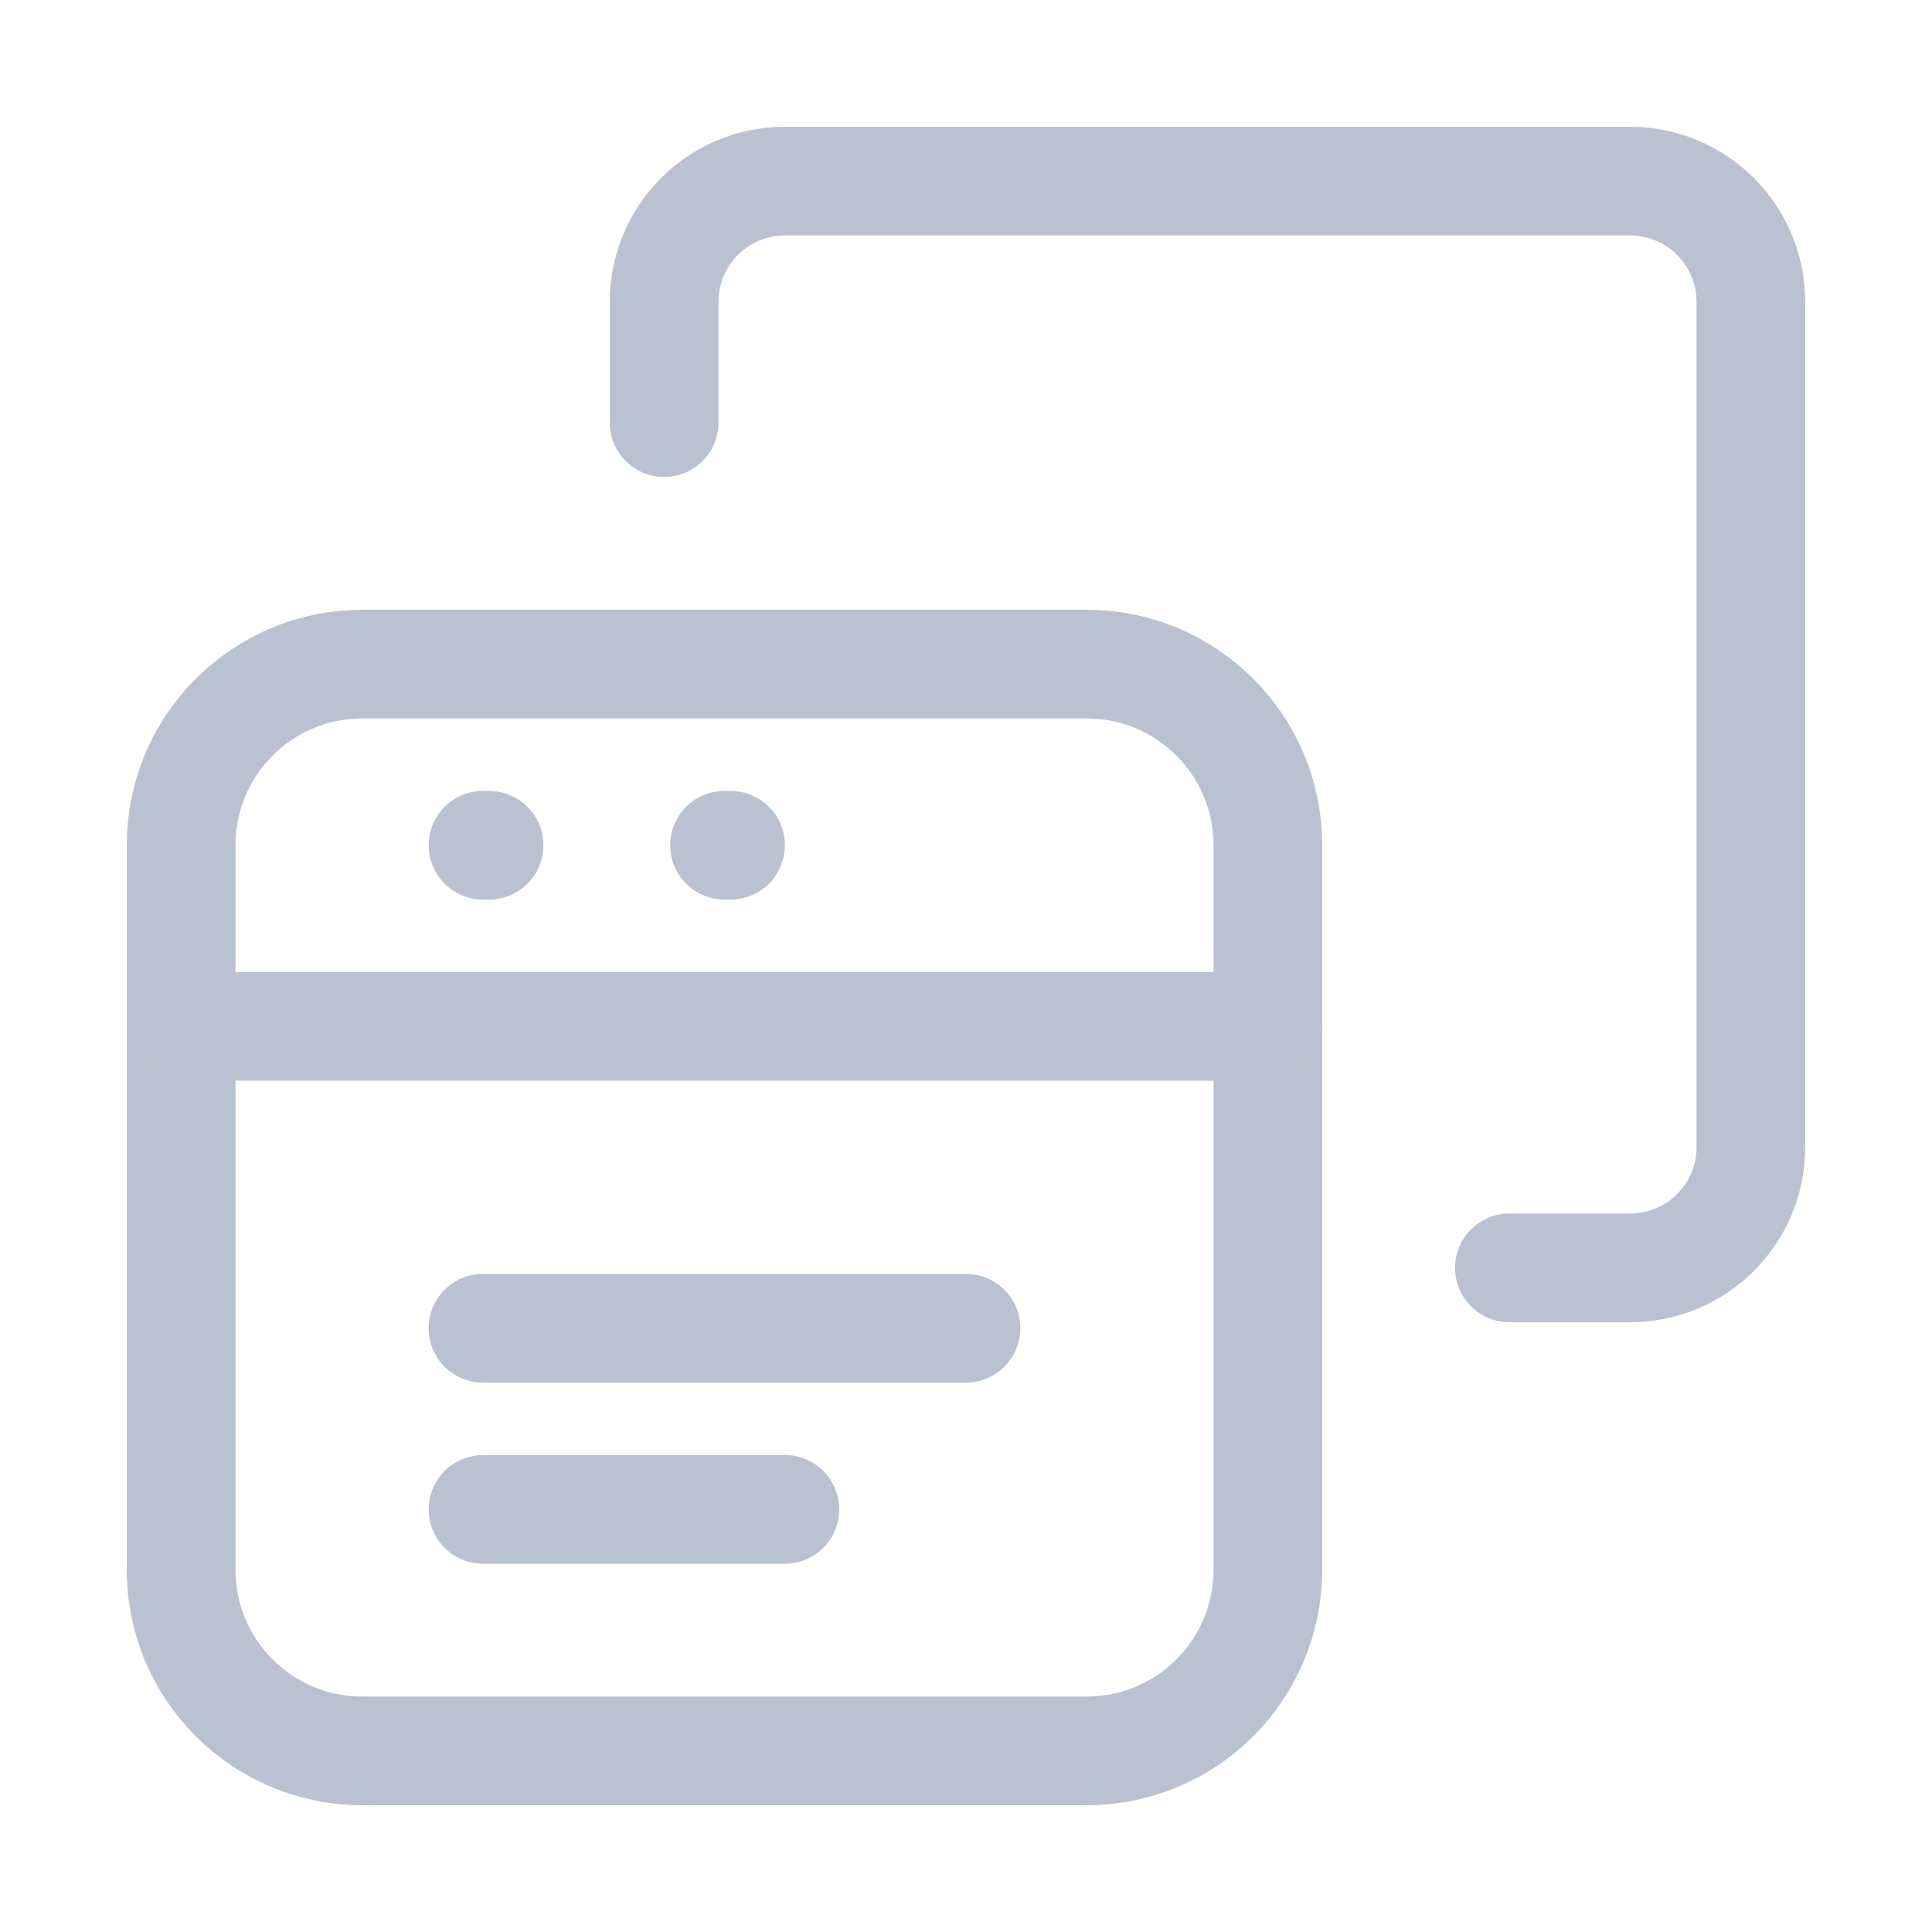
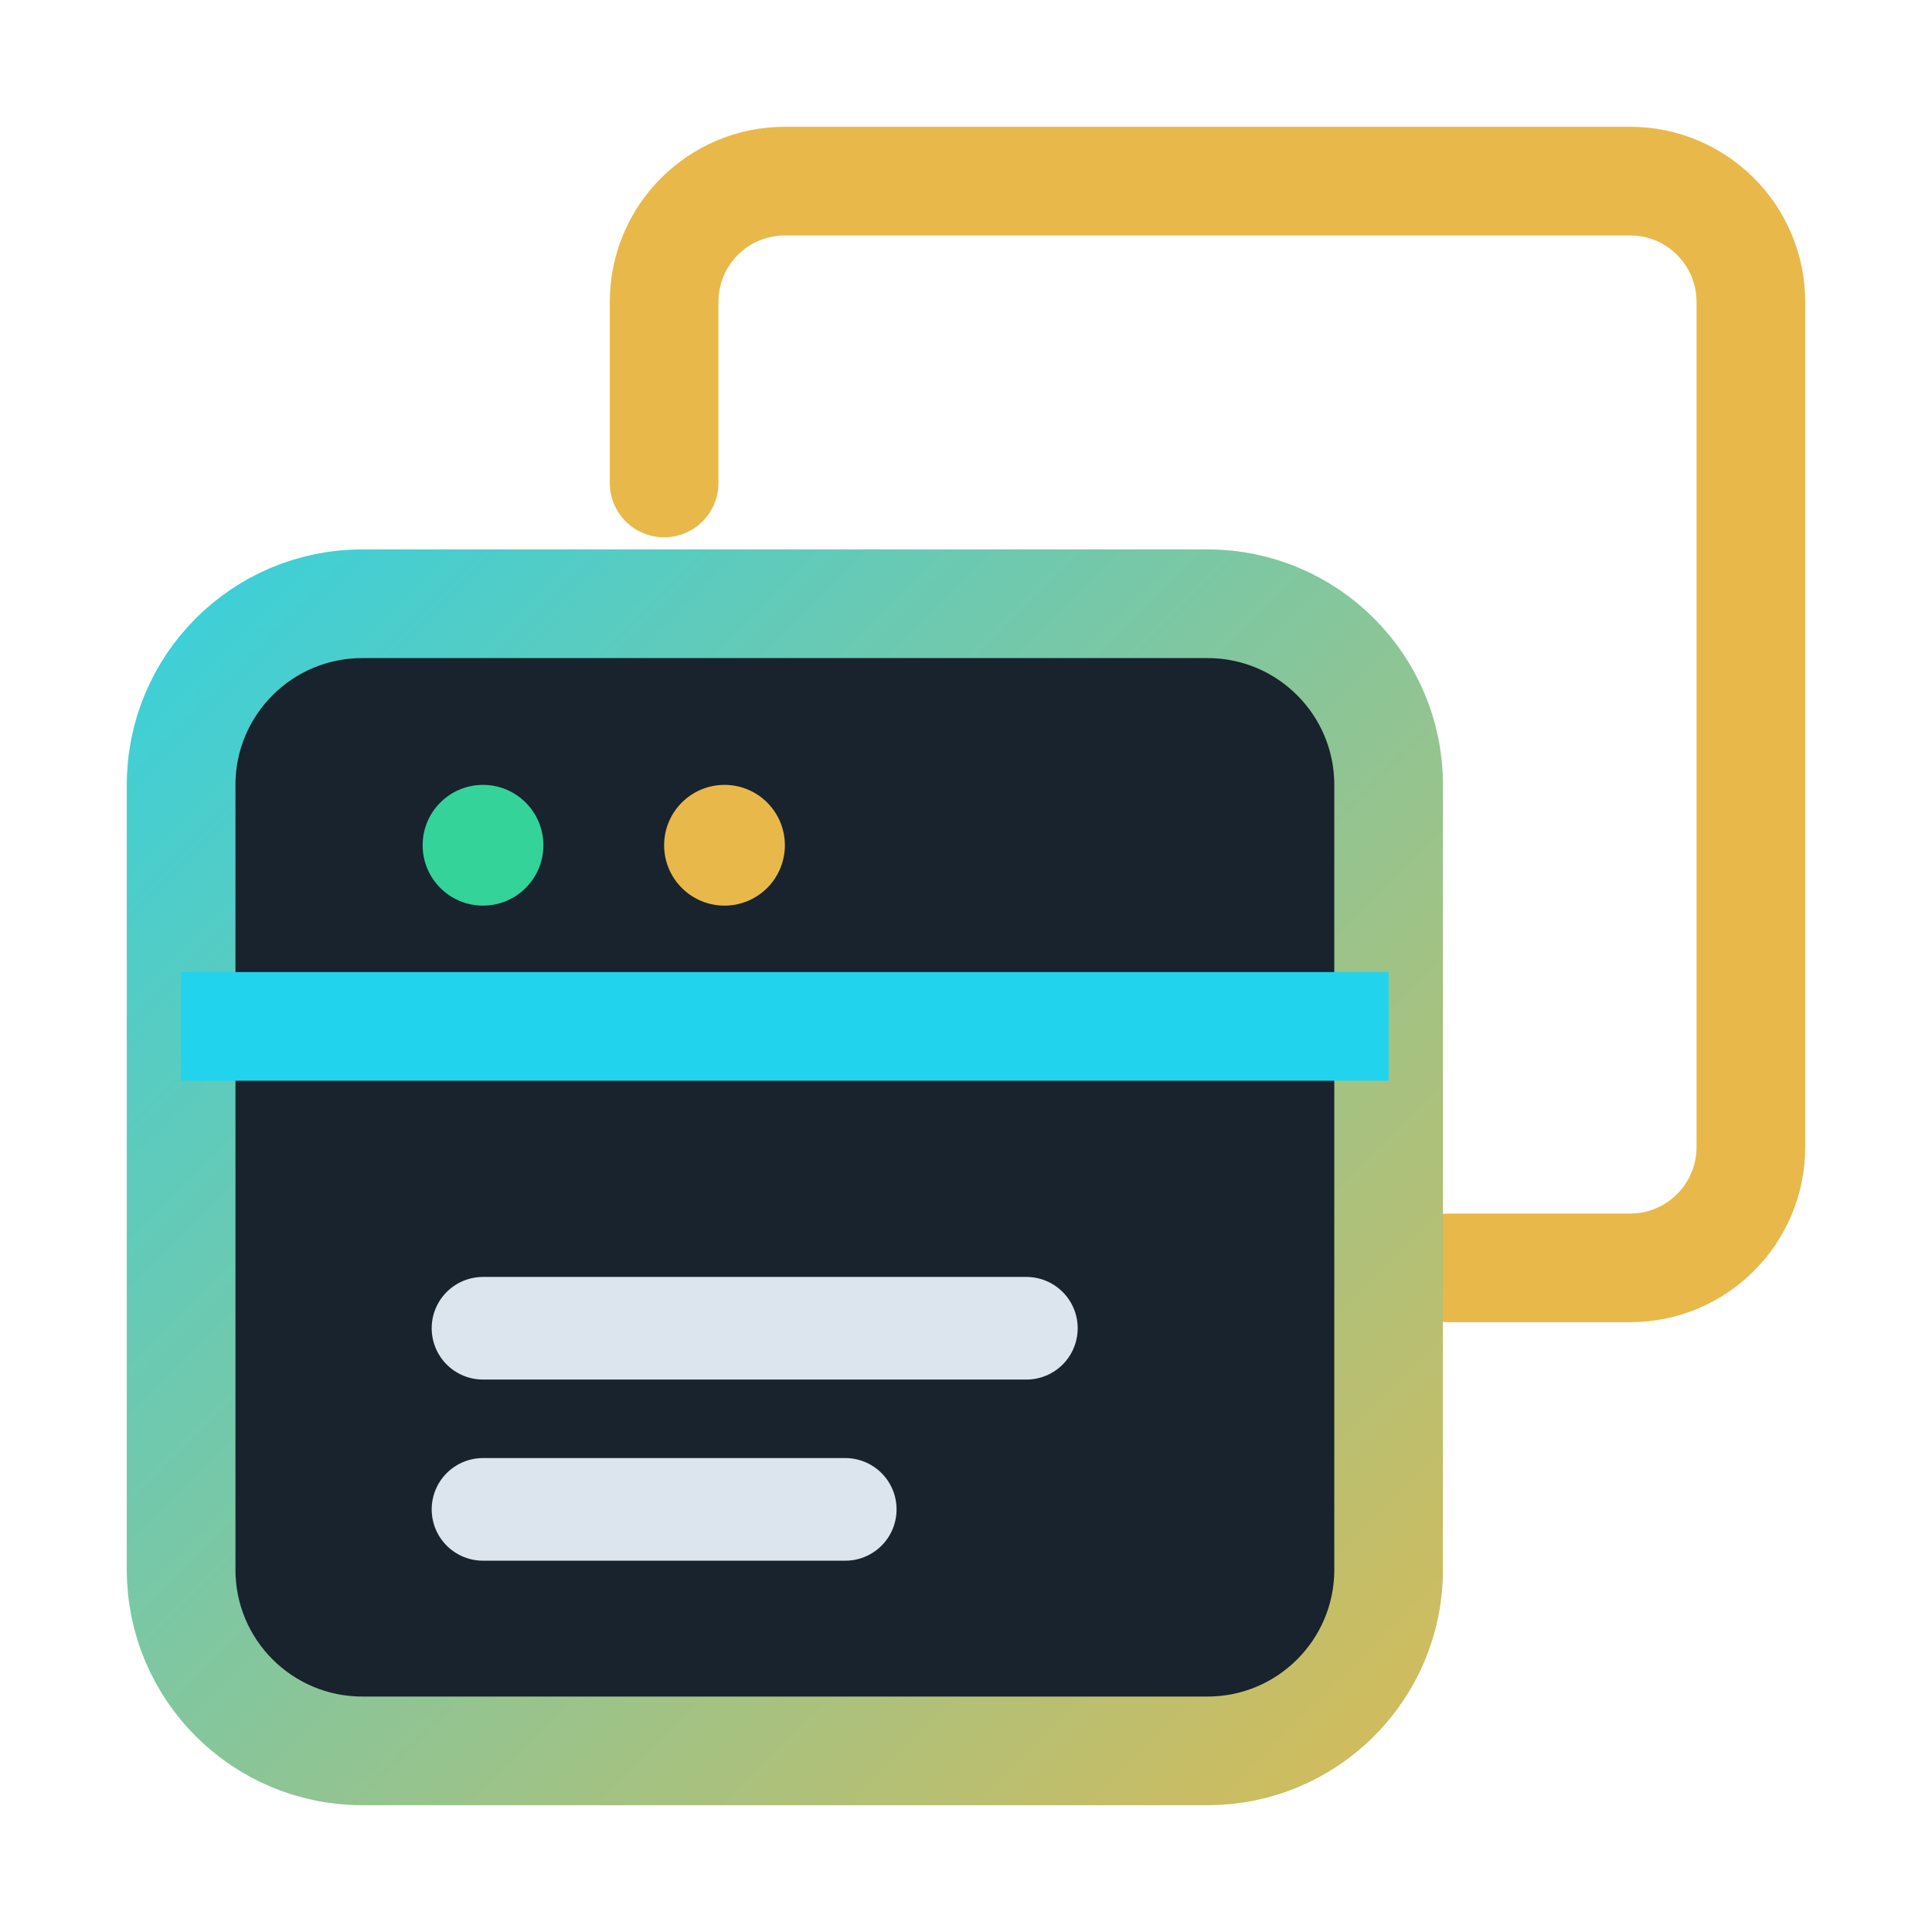
- <svg xmlns="http://www.w3.org/2000/svg" width="32" height="32" viewBox="0 0 32 32" fill="none" stroke="#B8C2D0" stroke-width="1.8" stroke-linecap="round" stroke-linejoin="round">
-   <path d="M11 7V5a2 2 0 0 1 2-2h14a2 2 0 0 1 2 2v14a2 2 0 0 1-2 2h-2" />
-   <rect x="3" y="11" width="18" height="18" rx="3" />
-   <path d="M3 17h18M8 14h.1M12 14h.1M8 22h8M8 25h5" />
+ <svg xmlns="http://www.w3.org/2000/svg" width="32" height="32" viewBox="0 0 32 32" fill="none">
+   <defs>
+     <linearGradient id="a" x1="3" y1="3" x2="29" y2="29" gradientUnits="userSpaceOnUse">
+       <stop stop-color="#22D3EE" />
+       <stop offset="1" stop-color="#E8B94A" />
+     </linearGradient>
+   </defs>
+   <path d="M11 8V5a2 2 0 0 1 2-2h14a2 2 0 0 1 2 2v14a2 2 0 0 1-2 2h-3" stroke="#E8B94A" stroke-width="1.8" stroke-linecap="round" />
+   <rect x="3" y="10" width="20" height="19" rx="3" fill="#18232D" stroke="url(#a)" stroke-width="1.8" />
+   <path d="M3 17h20" stroke="#22D3EE" stroke-width="1.8" />
+   <circle cx="8" cy="14" r="1" fill="#34D399" />
+   <circle cx="12" cy="14" r="1" fill="#E8B94A" />
+   <path d="M8 22h9M8 25h6" stroke="#DCE4EE" stroke-width="1.7" stroke-linecap="round" />
</svg>
